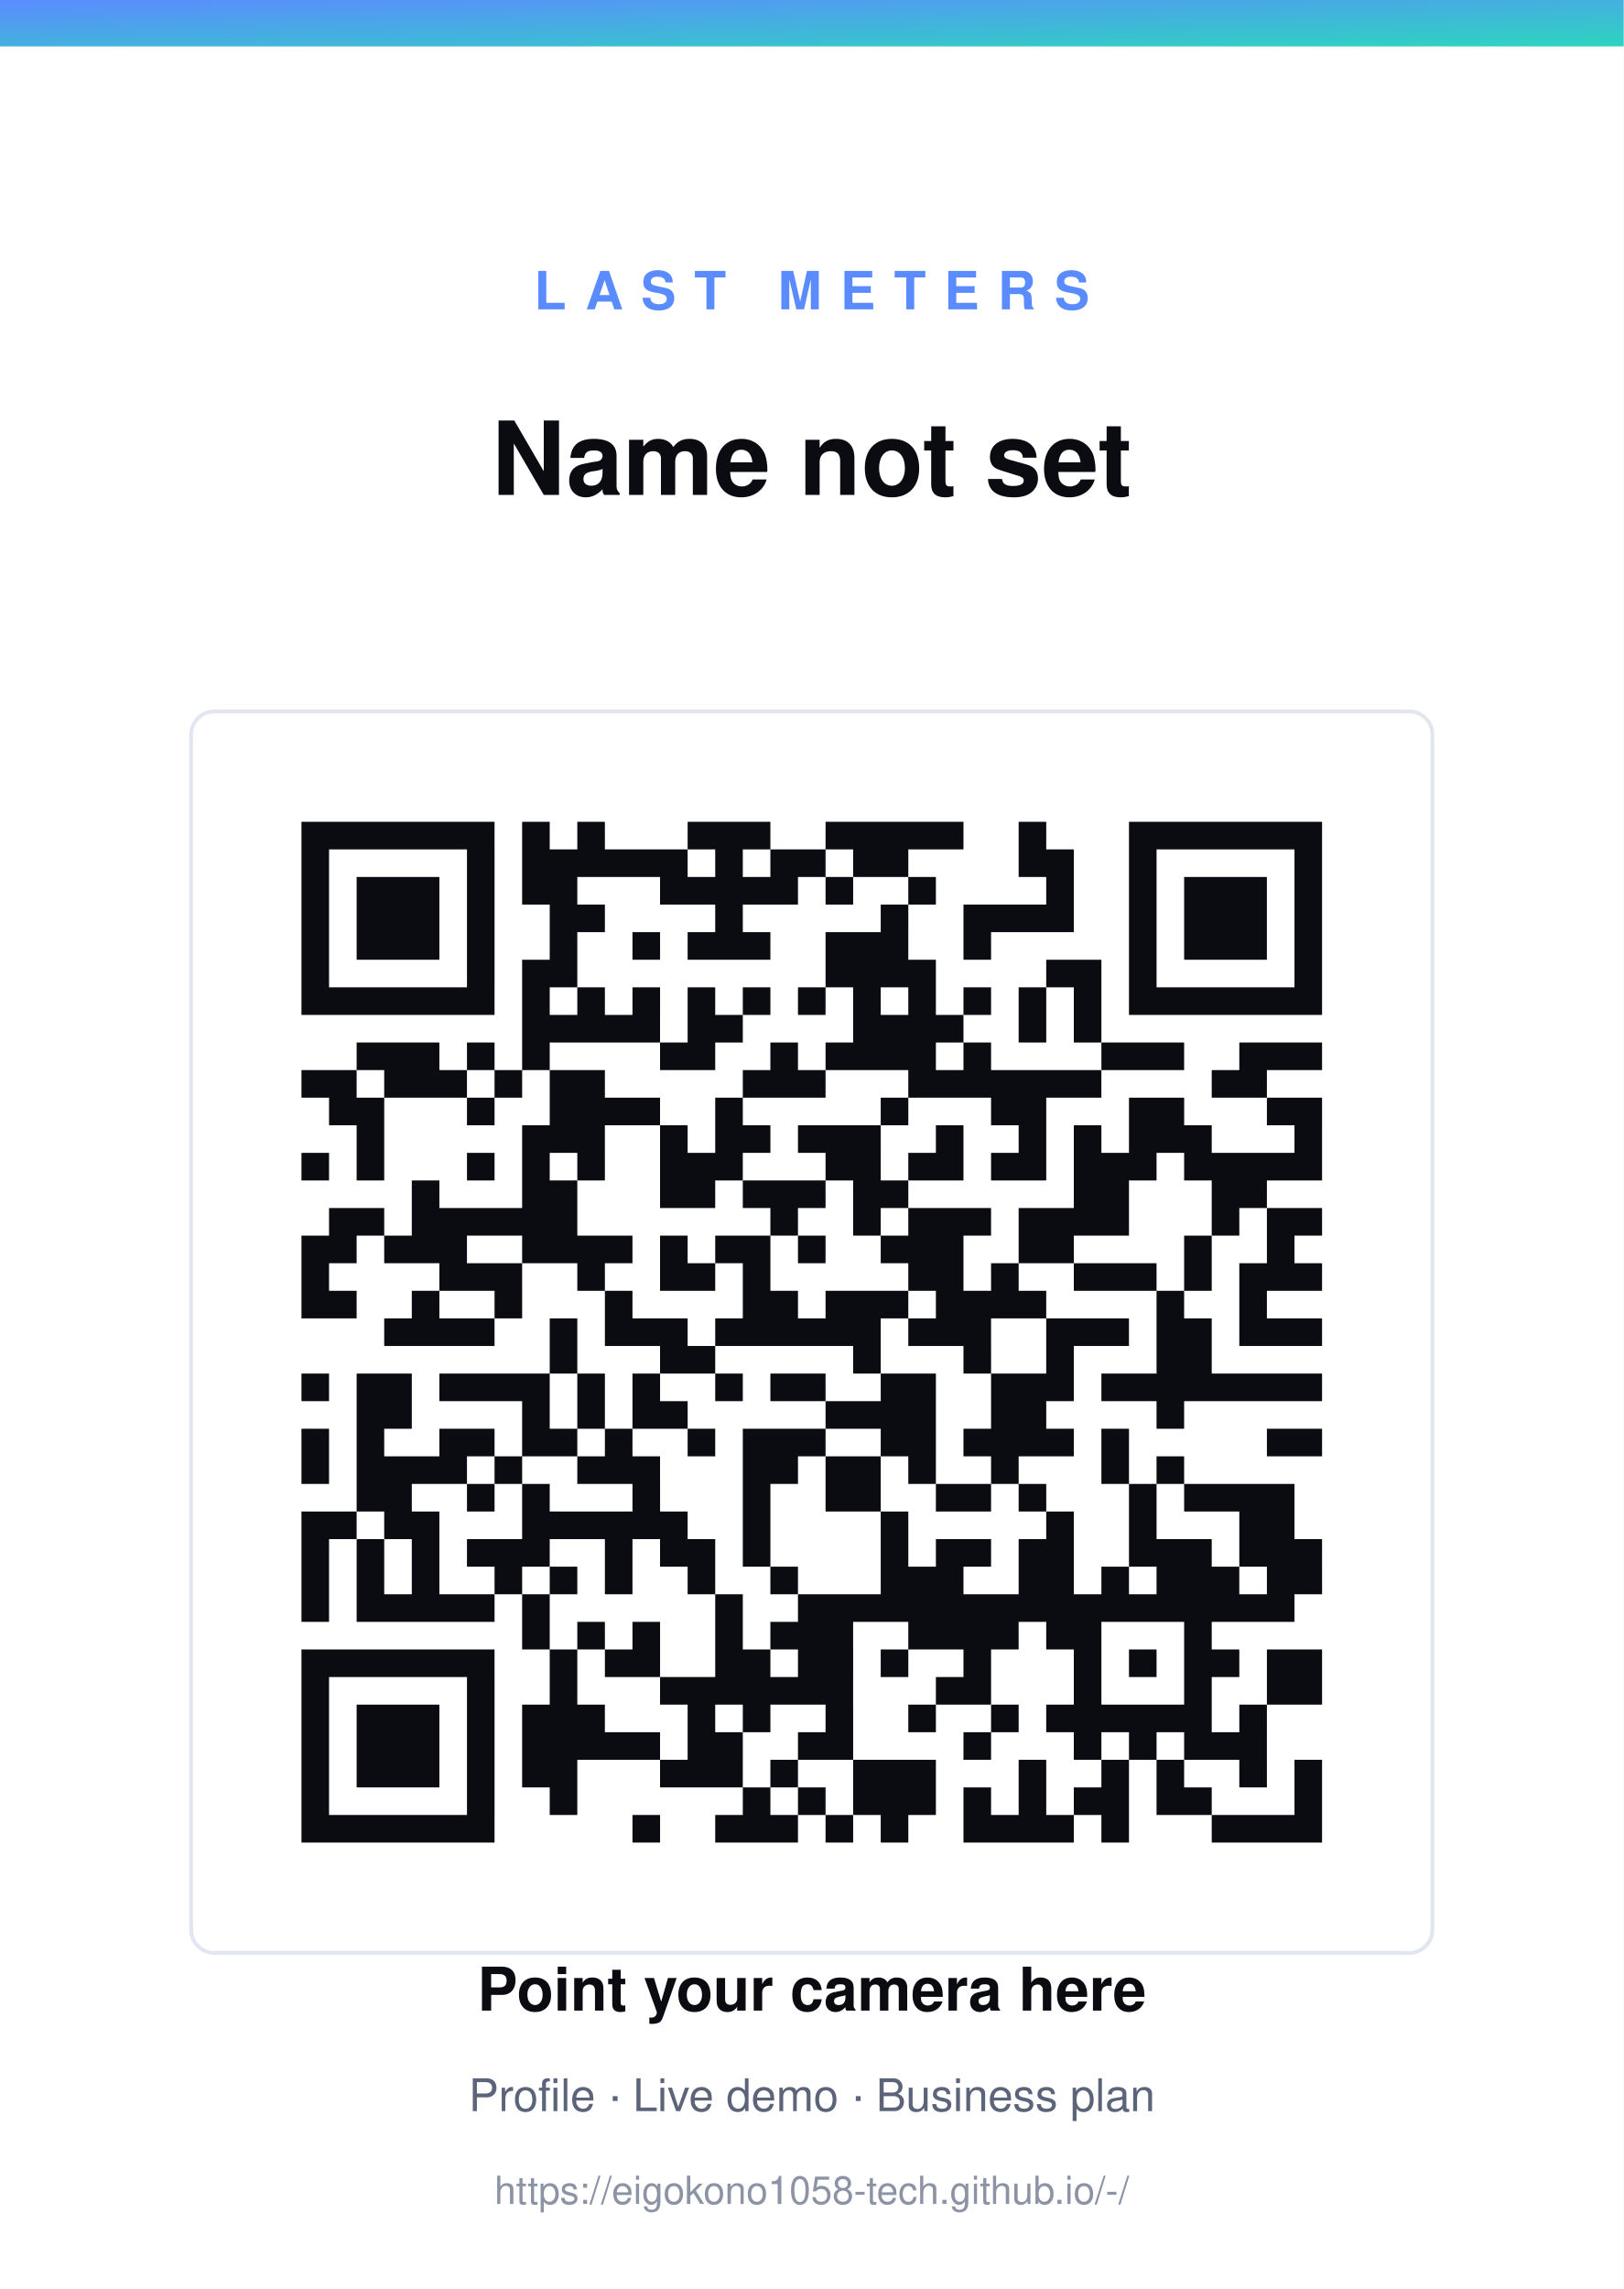
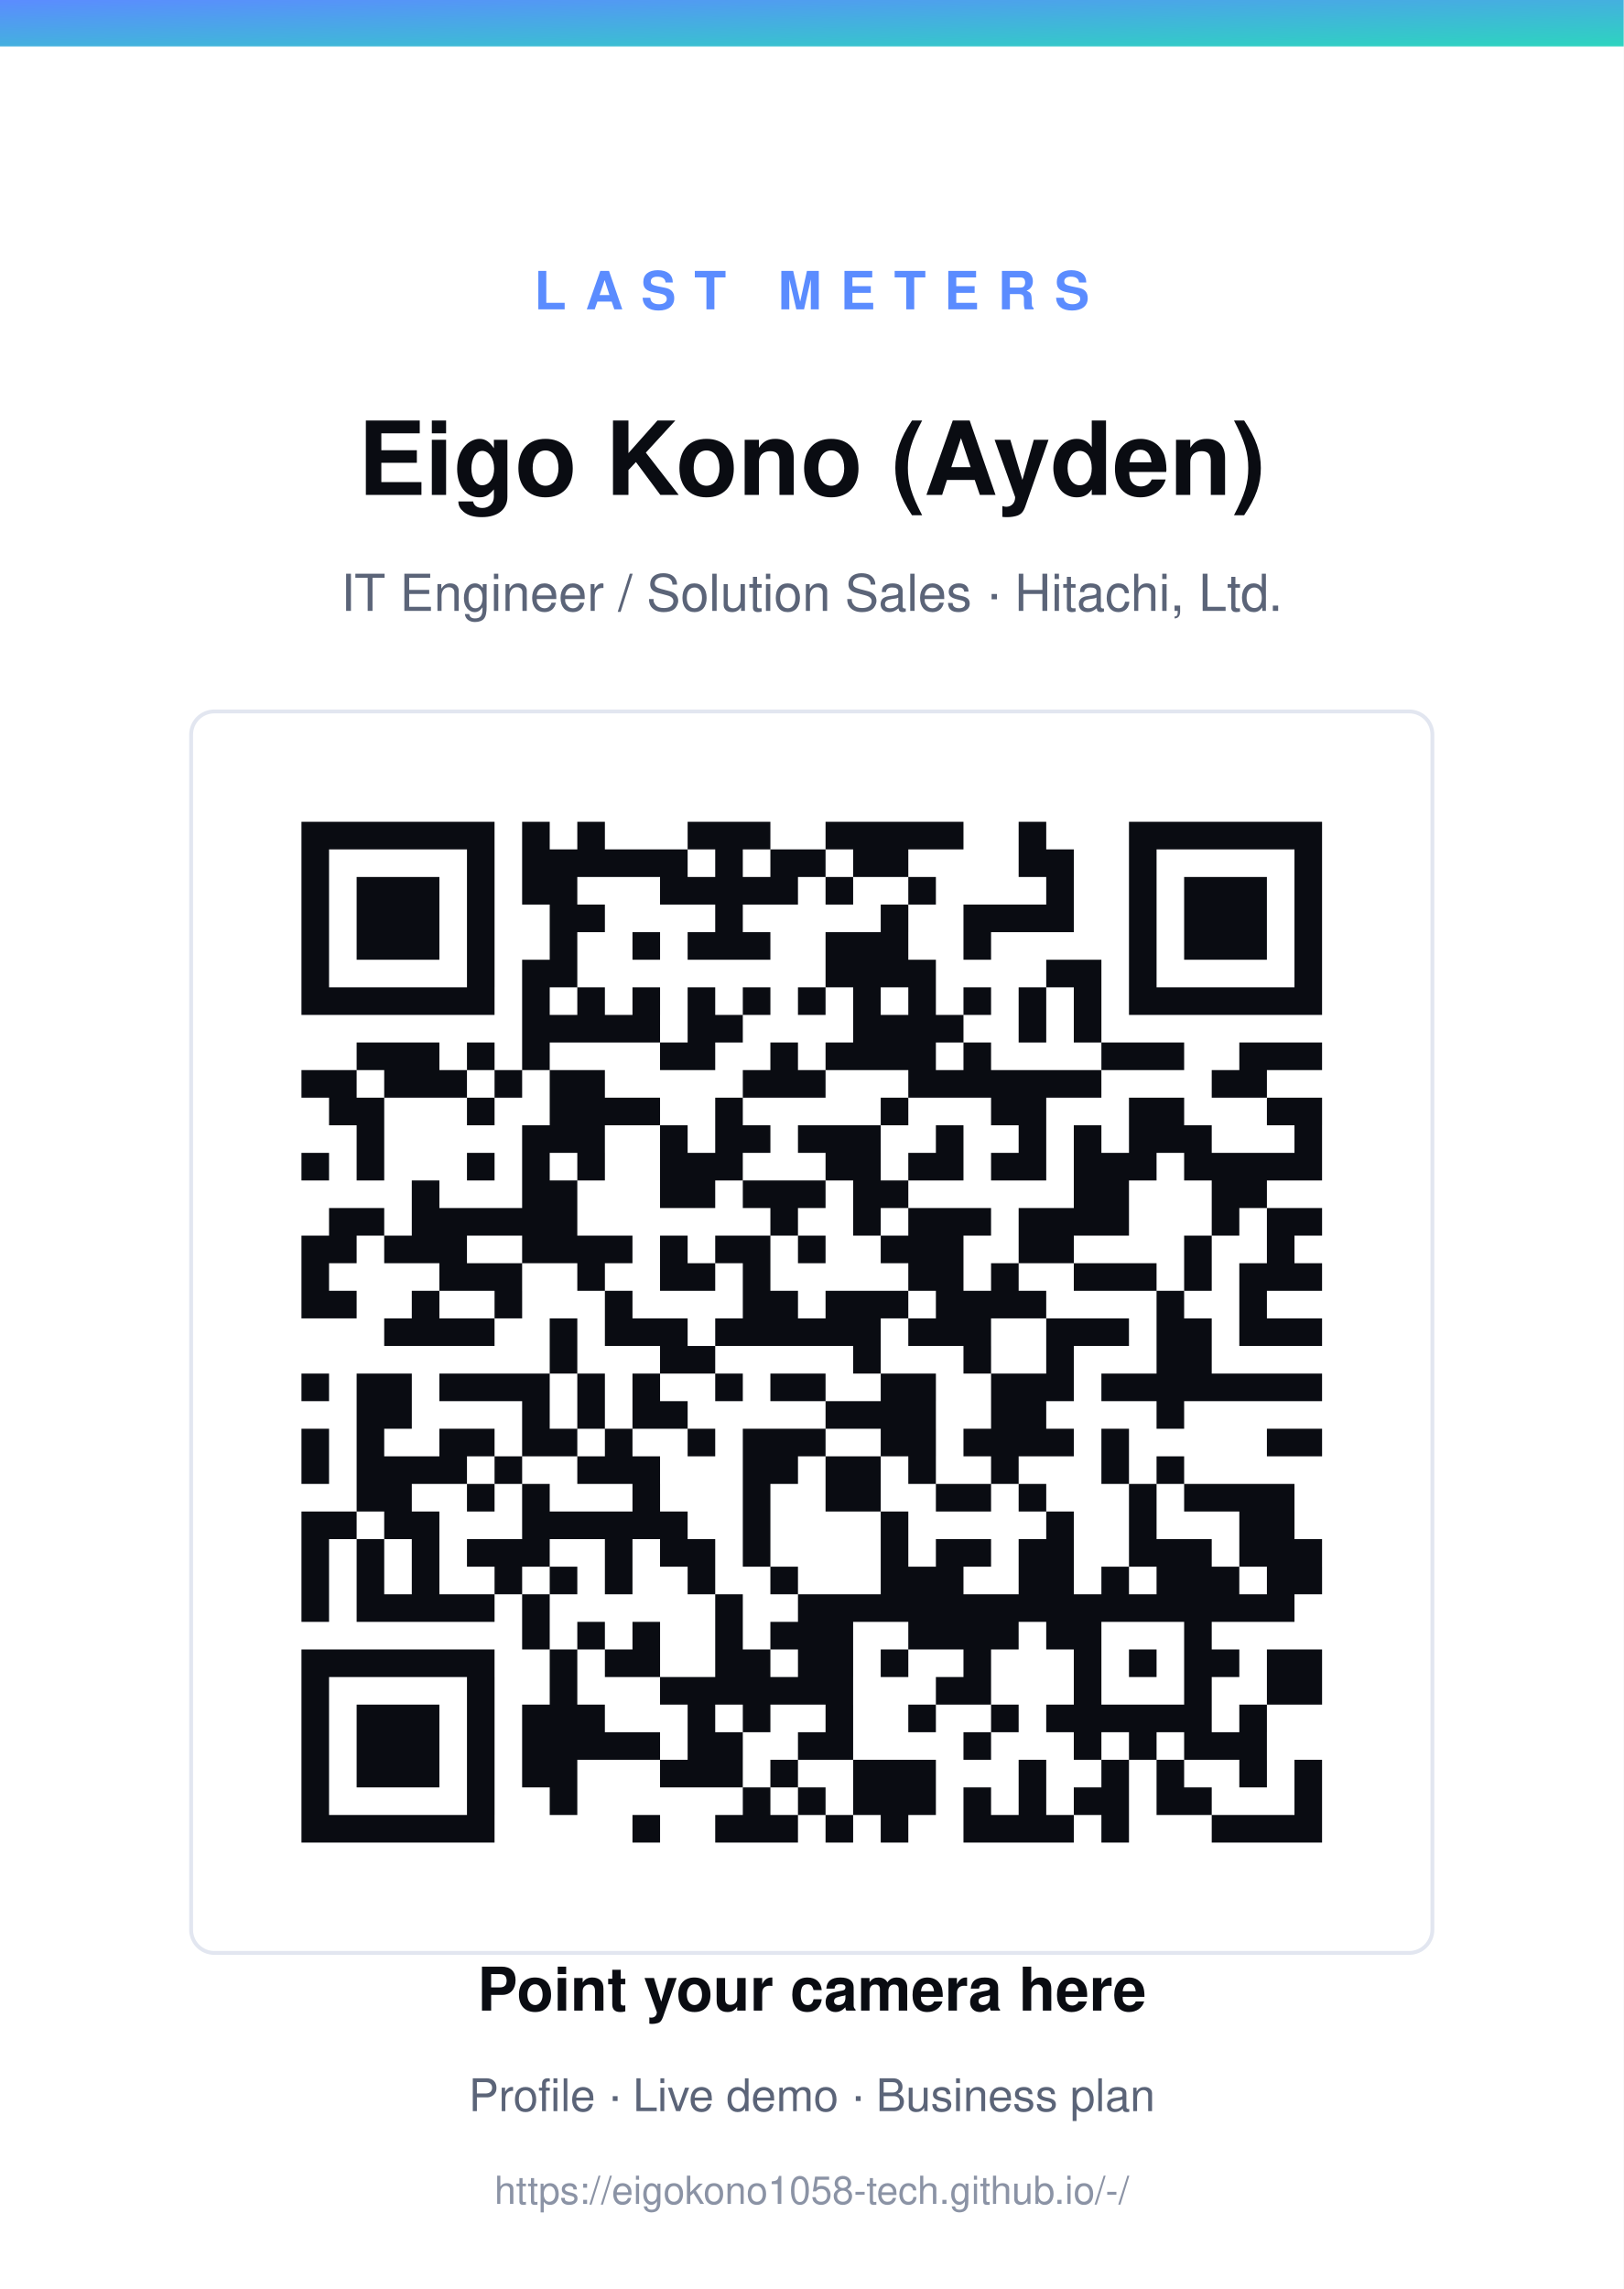
<svg xmlns="http://www.w3.org/2000/svg" width="105mm" height="148mm" viewBox="0 0 105 148">
  <defs>
    <linearGradient id="pg" x1="0" y1="0" x2="1" y2="1">
      <stop offset="0" stop-color="#5b8cff" />
      <stop offset="1" stop-color="#2dd4bf" />
    </linearGradient>
  </defs>
  <rect width="105" height="148" fill="#ffffff" />
  <rect x="0" y="0" width="105" height="3" fill="url(#pg)" />
  <g font-family="Helvetica, Arial, 'Hiragino Sans', 'Noto Sans JP', sans-serif" text-anchor="middle">
    <text x="52.5" y="20" font-size="3.4" font-weight="700" fill="#5b8cff" letter-spacing="1.2">LAST METERS</text>
-     <text x="52.5" y="32" font-size="6.60" font-weight="700" fill="#0a0c12">Name not set</text>
-     <text x="52.5" y="39.5" font-size="3.30" fill="#5b6478" />
+     <text x="52.5" y="32" font-size="6.60" font-weight="700" fill="#0a0c12">Eigo Kono (Ayden)</text>
+     <text x="52.5" y="39.5" font-size="3.30" fill="#5b6478">IT Engineer / Solution Sales · Hitachi, Ltd.</text>
    <text x="52.5" y="130" font-size="3.90" font-weight="700" fill="#0a0c12">Point your camera here</text>
    <text x="52.5" y="136.5" font-size="2.90" fill="#5b6478">Profile · Live demo · Business plan</text>
    <text x="52.5" y="142.5" font-size="2.5" fill="#8b93a5">https://eigokono1058-tech.github.io/-/</text>
  </g>
  <g transform="translate(12.36 46)">
    <rect x="0.00" y="0.00" width="80.27" height="80.27" rx="1.5" fill="#ffffff" stroke="#e2e6f0" stroke-width="0.25" />
    <path fill="#0a0c12" d="M7.135 7.135h12.486v1.784h-12.486zM21.405 7.135h1.784v1.784h-1.784zM24.973 7.135h1.784v1.784h-1.784zM32.108 7.135h5.351v1.784h-5.351zM41.027 7.135h8.919v1.784h-8.919zM53.514 7.135h1.784v1.784h-1.784zM60.649 7.135h12.486v1.784h-12.486zM7.135 8.919h1.784v1.784h-1.784zM17.838 8.919h1.784v1.784h-1.784zM21.405 8.919h10.703v1.784h-10.703zM33.892 8.919h1.784v1.784h-1.784zM37.459 8.919h3.568v1.784h-3.568zM42.811 8.919h3.568v1.784h-3.568zM53.514 8.919h3.568v1.784h-3.568zM60.649 8.919h1.784v1.784h-1.784zM71.351 8.919h1.784v1.784h-1.784zM7.135 10.703h1.784v1.784h-1.784zM10.703 10.703h5.351v1.784h-5.351zM17.838 10.703h1.784v1.784h-1.784zM21.405 10.703h3.568v1.784h-3.568zM30.324 10.703h8.919v1.784h-8.919zM41.027 10.703h1.784v1.784h-1.784zM46.378 10.703h1.784v1.784h-1.784zM55.297 10.703h1.784v1.784h-1.784zM60.649 10.703h1.784v1.784h-1.784zM64.216 10.703h5.351v1.784h-5.351zM71.351 10.703h1.784v1.784h-1.784zM7.135 12.486h1.784v1.784h-1.784zM10.703 12.486h5.351v1.784h-5.351zM17.838 12.486h1.784v1.784h-1.784zM23.189 12.486h3.568v1.784h-3.568zM33.892 12.486h1.784v1.784h-1.784zM44.595 12.486h1.784v1.784h-1.784zM49.946 12.486h7.135v1.784h-7.135zM60.649 12.486h1.784v1.784h-1.784zM64.216 12.486h5.351v1.784h-5.351zM71.351 12.486h1.784v1.784h-1.784zM7.135 14.270h1.784v1.784h-1.784zM10.703 14.270h5.351v1.784h-5.351zM17.838 14.270h1.784v1.784h-1.784zM23.189 14.270h1.784v1.784h-1.784zM28.541 14.270h1.784v1.784h-1.784zM32.108 14.270h5.351v1.784h-5.351zM41.027 14.270h5.351v1.784h-5.351zM49.946 14.270h1.784v1.784h-1.784zM60.649 14.270h1.784v1.784h-1.784zM64.216 14.270h5.351v1.784h-5.351zM71.351 14.270h1.784v1.784h-1.784zM7.135 16.054h1.784v1.784h-1.784zM17.838 16.054h1.784v1.784h-1.784zM21.405 16.054h3.568v1.784h-3.568zM41.027 16.054h7.135v1.784h-7.135zM55.297 16.054h3.568v1.784h-3.568zM60.649 16.054h1.784v1.784h-1.784zM71.351 16.054h1.784v1.784h-1.784zM7.135 17.838h12.486v1.784h-12.486zM21.405 17.838h1.784v1.784h-1.784zM24.973 17.838h1.784v1.784h-1.784zM28.541 17.838h1.784v1.784h-1.784zM32.108 17.838h1.784v1.784h-1.784zM35.676 17.838h1.784v1.784h-1.784zM39.243 17.838h1.784v1.784h-1.784zM42.811 17.838h1.784v1.784h-1.784zM46.378 17.838h1.784v1.784h-1.784zM49.946 17.838h1.784v1.784h-1.784zM53.514 17.838h1.784v1.784h-1.784zM57.081 17.838h1.784v1.784h-1.784zM60.649 17.838h12.486v1.784h-12.486zM21.405 19.622h8.919v1.784h-8.919zM32.108 19.622h3.568v1.784h-3.568zM42.811 19.622h7.135v1.784h-7.135zM53.514 19.622h1.784v1.784h-1.784zM57.081 19.622h1.784v1.784h-1.784zM10.703 21.405h5.351v1.784h-5.351zM17.838 21.405h1.784v1.784h-1.784zM21.405 21.405h1.784v1.784h-1.784zM30.324 21.405h3.568v1.784h-3.568zM37.459 21.405h1.784v1.784h-1.784zM41.027 21.405h7.135v1.784h-7.135zM49.946 21.405h1.784v1.784h-1.784zM58.865 21.405h5.351v1.784h-5.351zM67.784 21.405h5.351v1.784h-5.351zM7.135 23.189h3.568v1.784h-3.568zM12.486 23.189h5.351v1.784h-5.351zM19.622 23.189h1.784v1.784h-1.784zM23.189 23.189h3.568v1.784h-3.568zM35.676 23.189h5.351v1.784h-5.351zM46.378 23.189h12.486v1.784h-12.486zM66.000 23.189h3.568v1.784h-3.568zM8.919 24.973h3.568v1.784h-3.568zM17.838 24.973h1.784v1.784h-1.784zM23.189 24.973h7.135v1.784h-7.135zM33.892 24.973h1.784v1.784h-1.784zM44.595 24.973h1.784v1.784h-1.784zM51.730 24.973h3.568v1.784h-3.568zM60.649 24.973h3.568v1.784h-3.568zM69.568 24.973h3.568v1.784h-3.568zM10.703 26.757h1.784v1.784h-1.784zM21.405 26.757h5.351v1.784h-5.351zM30.324 26.757h1.784v1.784h-1.784zM33.892 26.757h3.568v1.784h-3.568zM39.243 26.757h5.351v1.784h-5.351zM48.162 26.757h1.784v1.784h-1.784zM53.514 26.757h1.784v1.784h-1.784zM57.081 26.757h1.784v1.784h-1.784zM60.649 26.757h5.351v1.784h-5.351zM71.351 26.757h1.784v1.784h-1.784zM7.135 28.541h1.784v1.784h-1.784zM10.703 28.541h1.784v1.784h-1.784zM17.838 28.541h1.784v1.784h-1.784zM21.405 28.541h1.784v1.784h-1.784zM24.973 28.541h1.784v1.784h-1.784zM30.324 28.541h5.351v1.784h-5.351zM41.027 28.541h3.568v1.784h-3.568zM46.378 28.541h3.568v1.784h-3.568zM51.730 28.541h3.568v1.784h-3.568zM57.081 28.541h5.351v1.784h-5.351zM64.216 28.541h8.919v1.784h-8.919zM14.270 30.324h1.784v1.784h-1.784zM21.405 30.324h3.568v1.784h-3.568zM30.324 30.324h3.568v1.784h-3.568zM35.676 30.324h5.351v1.784h-5.351zM42.811 30.324h3.568v1.784h-3.568zM57.081 30.324h3.568v1.784h-3.568zM66.000 30.324h3.568v1.784h-3.568zM8.919 32.108h3.568v1.784h-3.568zM14.270 32.108h10.703v1.784h-10.703zM37.459 32.108h1.784v1.784h-1.784zM42.811 32.108h1.784v1.784h-1.784zM46.378 32.108h5.351v1.784h-5.351zM53.514 32.108h7.135v1.784h-7.135zM66.000 32.108h1.784v1.784h-1.784zM69.568 32.108h3.568v1.784h-3.568zM7.135 33.892h3.568v1.784h-3.568zM12.486 33.892h5.351v1.784h-5.351zM21.405 33.892h7.135v1.784h-7.135zM30.324 33.892h1.784v1.784h-1.784zM33.892 33.892h3.568v1.784h-3.568zM39.243 33.892h1.784v1.784h-1.784zM44.595 33.892h5.351v1.784h-5.351zM53.514 33.892h3.568v1.784h-3.568zM64.216 33.892h1.784v1.784h-1.784zM69.568 33.892h1.784v1.784h-1.784zM7.135 35.676h1.784v1.784h-1.784zM16.054 35.676h5.351v1.784h-5.351zM24.973 35.676h1.784v1.784h-1.784zM30.324 35.676h3.568v1.784h-3.568zM35.676 35.676h1.784v1.784h-1.784zM46.378 35.676h3.568v1.784h-3.568zM51.730 35.676h1.784v1.784h-1.784zM57.081 35.676h5.351v1.784h-5.351zM64.216 35.676h1.784v1.784h-1.784zM67.784 35.676h5.351v1.784h-5.351zM7.135 37.459h3.568v1.784h-3.568zM14.270 37.459h1.784v1.784h-1.784zM19.622 37.459h1.784v1.784h-1.784zM26.757 37.459h1.784v1.784h-1.784zM35.676 37.459h3.568v1.784h-3.568zM41.027 37.459h5.351v1.784h-5.351zM48.162 37.459h7.135v1.784h-7.135zM62.432 37.459h1.784v1.784h-1.784zM67.784 37.459h1.784v1.784h-1.784zM12.486 39.243h7.135v1.784h-7.135zM23.189 39.243h1.784v1.784h-1.784zM26.757 39.243h5.351v1.784h-5.351zM33.892 39.243h10.703v1.784h-10.703zM46.378 39.243h5.351v1.784h-5.351zM55.297 39.243h5.351v1.784h-5.351zM62.432 39.243h3.568v1.784h-3.568zM67.784 39.243h5.351v1.784h-5.351zM23.189 41.027h1.784v1.784h-1.784zM30.324 41.027h3.568v1.784h-3.568zM42.811 41.027h1.784v1.784h-1.784zM49.946 41.027h1.784v1.784h-1.784zM55.297 41.027h1.784v1.784h-1.784zM62.432 41.027h3.568v1.784h-3.568zM7.135 42.811h1.784v1.784h-1.784zM10.703 42.811h3.568v1.784h-3.568zM16.054 42.811h7.135v1.784h-7.135zM24.973 42.811h1.784v1.784h-1.784zM28.541 42.811h1.784v1.784h-1.784zM33.892 42.811h1.784v1.784h-1.784zM37.459 42.811h3.568v1.784h-3.568zM44.595 42.811h3.568v1.784h-3.568zM51.730 42.811h5.351v1.784h-5.351zM58.865 42.811h14.270v1.784h-14.270zM10.703 44.595h3.568v1.784h-3.568zM21.405 44.595h1.784v1.784h-1.784zM24.973 44.595h1.784v1.784h-1.784zM28.541 44.595h3.568v1.784h-3.568zM41.027 44.595h7.135v1.784h-7.135zM51.730 44.595h3.568v1.784h-3.568zM62.432 44.595h1.784v1.784h-1.784zM7.135 46.378h1.784v1.784h-1.784zM10.703 46.378h1.784v1.784h-1.784zM16.054 46.378h3.568v1.784h-3.568zM21.405 46.378h3.568v1.784h-3.568zM26.757 46.378h1.784v1.784h-1.784zM32.108 46.378h1.784v1.784h-1.784zM35.676 46.378h5.351v1.784h-5.351zM44.595 46.378h3.568v1.784h-3.568zM49.946 46.378h7.135v1.784h-7.135zM58.865 46.378h1.784v1.784h-1.784zM69.568 46.378h3.568v1.784h-3.568zM7.135 48.162h1.784v1.784h-1.784zM10.703 48.162h7.135v1.784h-7.135zM19.622 48.162h1.784v1.784h-1.784zM24.973 48.162h5.351v1.784h-5.351zM35.676 48.162h3.568v1.784h-3.568zM41.027 48.162h3.568v1.784h-3.568zM46.378 48.162h1.784v1.784h-1.784zM51.730 48.162h1.784v1.784h-1.784zM58.865 48.162h1.784v1.784h-1.784zM62.432 48.162h1.784v1.784h-1.784zM10.703 49.946h3.568v1.784h-3.568zM17.838 49.946h1.784v1.784h-1.784zM21.405 49.946h1.784v1.784h-1.784zM28.541 49.946h1.784v1.784h-1.784zM35.676 49.946h1.784v1.784h-1.784zM41.027 49.946h3.568v1.784h-3.568zM48.162 49.946h3.568v1.784h-3.568zM53.514 49.946h1.784v1.784h-1.784zM60.649 49.946h1.784v1.784h-1.784zM64.216 49.946h7.135v1.784h-7.135zM7.135 51.730h3.568v1.784h-3.568zM12.486 51.730h3.568v1.784h-3.568zM21.405 51.730h10.703v1.784h-10.703zM35.676 51.730h1.784v1.784h-1.784zM44.595 51.730h1.784v1.784h-1.784zM55.297 51.730h1.784v1.784h-1.784zM60.649 51.730h1.784v1.784h-1.784zM67.784 51.730h3.568v1.784h-3.568zM7.135 53.514h1.784v1.784h-1.784zM10.703 53.514h1.784v1.784h-1.784zM14.270 53.514h1.784v1.784h-1.784zM17.838 53.514h5.351v1.784h-5.351zM26.757 53.514h1.784v1.784h-1.784zM30.324 53.514h3.568v1.784h-3.568zM35.676 53.514h1.784v1.784h-1.784zM44.595 53.514h1.784v1.784h-1.784zM48.162 53.514h3.568v1.784h-3.568zM53.514 53.514h3.568v1.784h-3.568zM60.649 53.514h5.351v1.784h-5.351zM67.784 53.514h5.351v1.784h-5.351zM7.135 55.297h1.784v1.784h-1.784zM10.703 55.297h1.784v1.784h-1.784zM14.270 55.297h1.784v1.784h-1.784zM19.622 55.297h1.784v1.784h-1.784zM23.189 55.297h1.784v1.784h-1.784zM26.757 55.297h1.784v1.784h-1.784zM32.108 55.297h1.784v1.784h-1.784zM37.459 55.297h1.784v1.784h-1.784zM44.595 55.297h5.351v1.784h-5.351zM53.514 55.297h3.568v1.784h-3.568zM58.865 55.297h1.784v1.784h-1.784zM62.432 55.297h5.351v1.784h-5.351zM69.568 55.297h3.568v1.784h-3.568zM7.135 57.081h1.784v1.784h-1.784zM10.703 57.081h8.919v1.784h-8.919zM21.405 57.081h1.784v1.784h-1.784zM33.892 57.081h1.784v1.784h-1.784zM39.243 57.081h32.108v1.784h-32.108zM21.405 58.865h1.784v1.784h-1.784zM24.973 58.865h1.784v1.784h-1.784zM28.541 58.865h1.784v1.784h-1.784zM33.892 58.865h1.784v1.784h-1.784zM37.459 58.865h5.351v1.784h-5.351zM46.378 58.865h7.135v1.784h-7.135zM55.297 58.865h3.568v1.784h-3.568zM64.216 58.865h1.784v1.784h-1.784zM7.135 60.649h12.486v1.784h-12.486zM23.189 60.649h1.784v1.784h-1.784zM26.757 60.649h3.568v1.784h-3.568zM33.892 60.649h3.568v1.784h-3.568zM39.243 60.649h3.568v1.784h-3.568zM44.595 60.649h1.784v1.784h-1.784zM49.946 60.649h1.784v1.784h-1.784zM57.081 60.649h1.784v1.784h-1.784zM60.649 60.649h1.784v1.784h-1.784zM64.216 60.649h3.568v1.784h-3.568zM69.568 60.649h3.568v1.784h-3.568zM7.135 62.432h1.784v1.784h-1.784zM17.838 62.432h1.784v1.784h-1.784zM23.189 62.432h1.784v1.784h-1.784zM30.324 62.432h12.486v1.784h-12.486zM48.162 62.432h3.568v1.784h-3.568zM57.081 62.432h1.784v1.784h-1.784zM64.216 62.432h1.784v1.784h-1.784zM69.568 62.432h3.568v1.784h-3.568zM7.135 64.216h1.784v1.784h-1.784zM10.703 64.216h5.351v1.784h-5.351zM17.838 64.216h1.784v1.784h-1.784zM21.405 64.216h5.351v1.784h-5.351zM32.108 64.216h1.784v1.784h-1.784zM35.676 64.216h1.784v1.784h-1.784zM41.027 64.216h1.784v1.784h-1.784zM46.378 64.216h1.784v1.784h-1.784zM51.730 64.216h1.784v1.784h-1.784zM55.297 64.216h10.703v1.784h-10.703zM67.784 64.216h1.784v1.784h-1.784zM7.135 66.000h1.784v1.784h-1.784zM10.703 66.000h5.351v1.784h-5.351zM17.838 66.000h1.784v1.784h-1.784zM21.405 66.000h8.919v1.784h-8.919zM32.108 66.000h3.568v1.784h-3.568zM39.243 66.000h3.568v1.784h-3.568zM49.946 66.000h1.784v1.784h-1.784zM57.081 66.000h1.784v1.784h-1.784zM60.649 66.000h1.784v1.784h-1.784zM64.216 66.000h5.351v1.784h-5.351zM7.135 67.784h1.784v1.784h-1.784zM10.703 67.784h5.351v1.784h-5.351zM17.838 67.784h1.784v1.784h-1.784zM21.405 67.784h3.568v1.784h-3.568zM30.324 67.784h5.351v1.784h-5.351zM37.459 67.784h1.784v1.784h-1.784zM42.811 67.784h5.351v1.784h-5.351zM53.514 67.784h1.784v1.784h-1.784zM58.865 67.784h1.784v1.784h-1.784zM62.432 67.784h1.784v1.784h-1.784zM67.784 67.784h1.784v1.784h-1.784zM71.351 67.784h1.784v1.784h-1.784zM7.135 69.568h1.784v1.784h-1.784zM17.838 69.568h1.784v1.784h-1.784zM23.189 69.568h1.784v1.784h-1.784zM35.676 69.568h1.784v1.784h-1.784zM39.243 69.568h1.784v1.784h-1.784zM42.811 69.568h5.351v1.784h-5.351zM49.946 69.568h1.784v1.784h-1.784zM53.514 69.568h1.784v1.784h-1.784zM57.081 69.568h3.568v1.784h-3.568zM62.432 69.568h3.568v1.784h-3.568zM71.351 69.568h1.784v1.784h-1.784zM7.135 71.351h12.486v1.784h-12.486zM28.541 71.351h1.784v1.784h-1.784zM33.892 71.351h5.351v1.784h-5.351zM41.027 71.351h1.784v1.784h-1.784zM44.595 71.351h1.784v1.784h-1.784zM49.946 71.351h7.135v1.784h-7.135zM58.865 71.351h1.784v1.784h-1.784zM66.000 71.351h7.135v1.784h-7.135z" />
  </g>
</svg>
